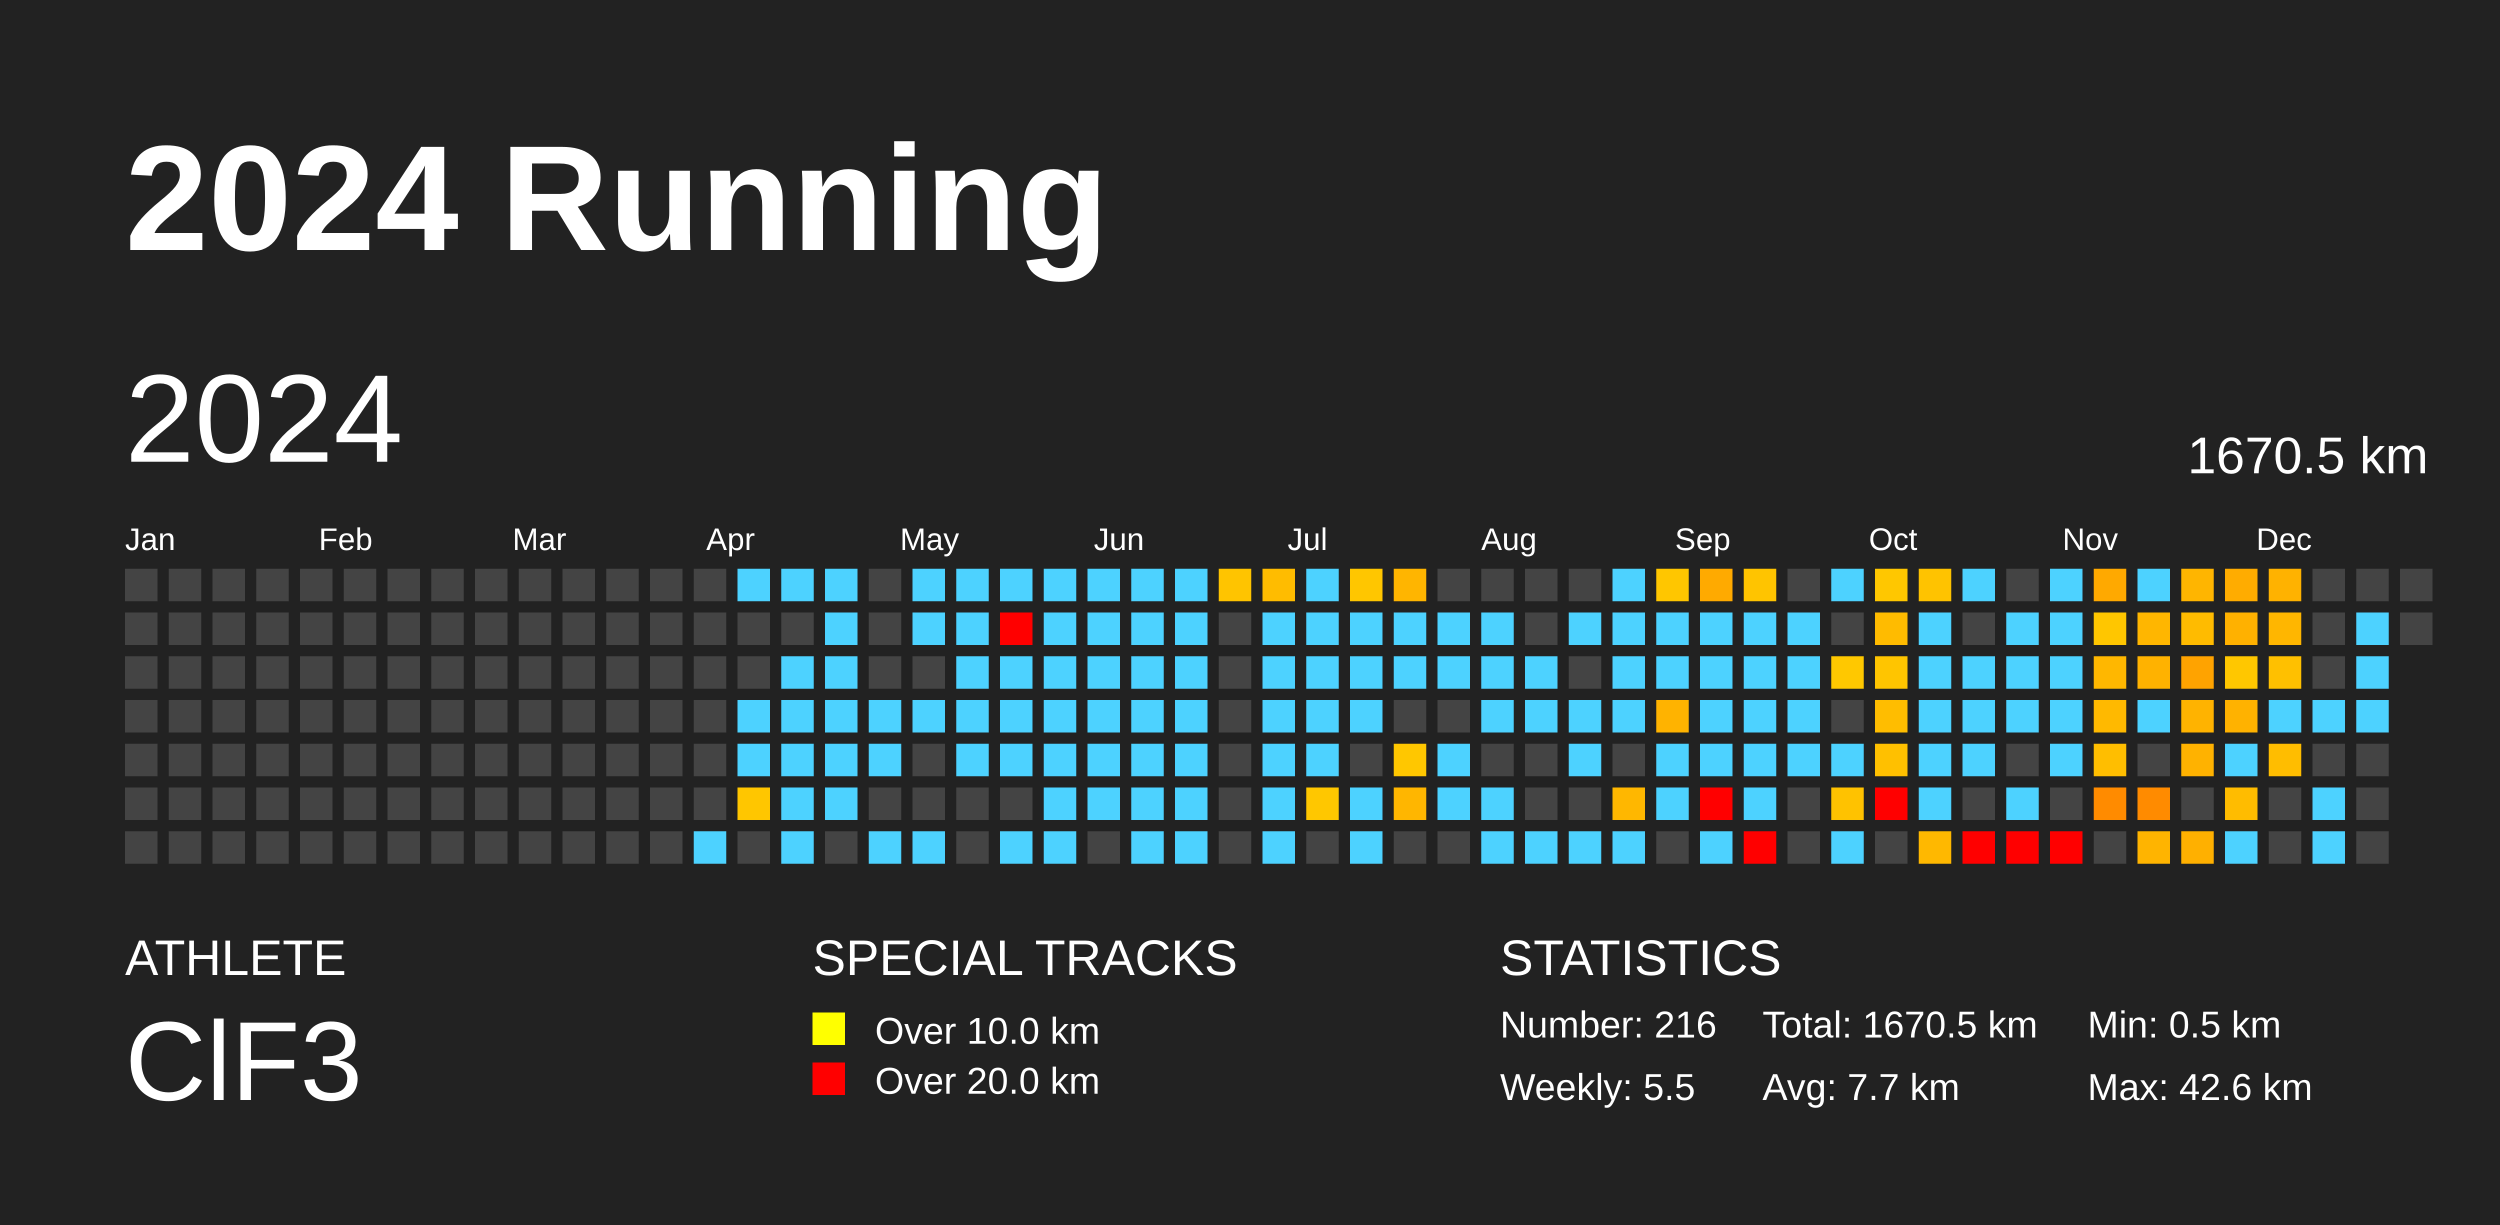
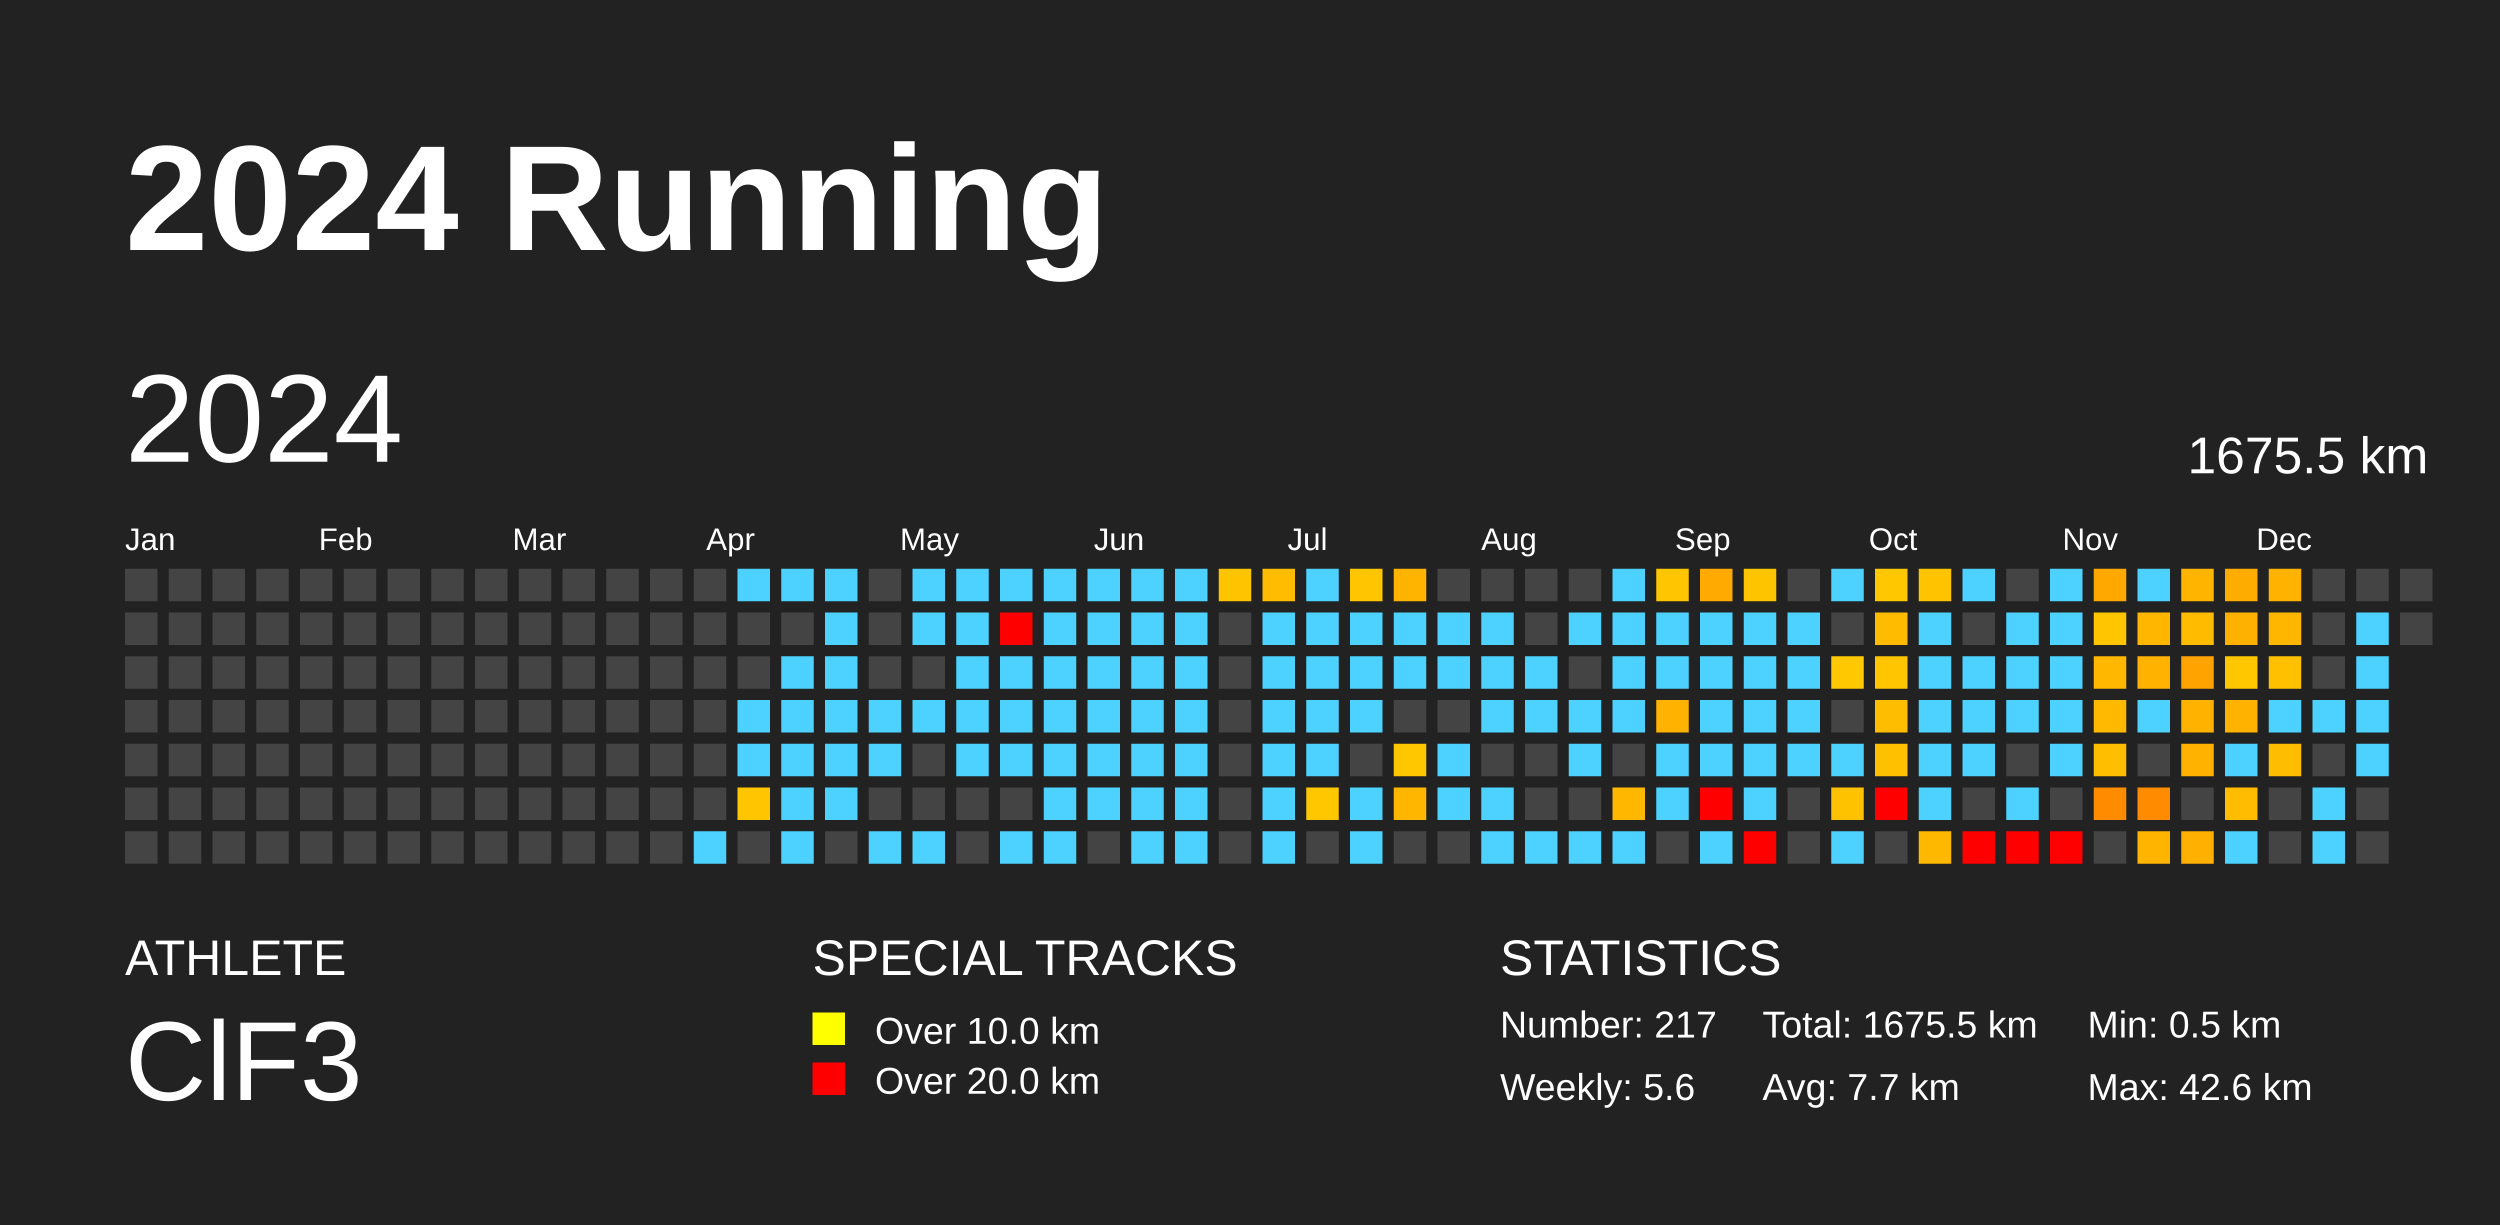
<svg xmlns="http://www.w3.org/2000/svg" baseProfile="full" height="98mm" version="1.1" viewBox="0,0,200,98" width="200mm">
  <defs />
  <rect fill="#222222" height="98" width="200" x="0" y="0" />
  <text fill="#FFFFFF" style="font-size:12px; font-family:Arial; font-weight:bold;" x="10" y="20">2024 Running</text>
  <text fill="#FFFFFF" style="font-size:4px; font-family:Arial" x="10" y="78">ATHLETE</text>
  <text fill="#FFFFFF" style="font-size:9px; font-family:Arial" x="10" y="88">ClF3</text>
  <text fill="#FFFFFF" style="font-size:4px; font-family:Arial" x="65" y="78">SPECIAL TRACKS</text>
  <rect fill="yellow" height="2.6" width="2.6" x="65" y="81" />
  <text fill="#FFFFFF" style="font-size:3px; font-family:Arial" x="70" y="83.5">Over 10.0 km</text>
  <rect fill="red" height="2.6" width="2.6" x="65" y="85" />
  <text fill="#FFFFFF" style="font-size:3px; font-family:Arial" x="70" y="87.5">Over 20.0 km</text>
  <text fill="#FFFFFF" style="font-size:4px; font-family:Arial" x="120" y="78">STATISTICS</text>
-   <text fill="#FFFFFF" style="font-size:3px; font-family:Arial" x="120" y="83">Number: 216</text>
-   <text fill="#FFFFFF" style="font-size:3px; font-family:Arial" x="120" y="88">Weekly: 5.5</text>
-   <text fill="#FFFFFF" style="font-size:3px; font-family:Arial" x="141" y="83">Total: 1670.5 km</text>
+   <text fill="#FFFFFF" style="font-size:3px; font-family:Arial" x="120" y="83">Number: 217</text>
+   <text fill="#FFFFFF" style="font-size:3px; font-family:Arial" x="120" y="88">Weekly: 5.6</text>
+   <text fill="#FFFFFF" style="font-size:3px; font-family:Arial" x="141" y="83">Total: 1675.5 km</text>
  <text fill="#FFFFFF" style="font-size:3px; font-family:Arial" x="141" y="88">Avg: 7.7 km</text>
  <text fill="#FFFFFF" style="font-size:3px; font-family:Arial" x="167" y="83">Min: 0.5 km</text>
  <text fill="#FFFFFF" style="font-size:3px; font-family:Arial" x="167" y="88">Max: 42.6 km</text>
  <text dominant-baseline="hanging" fill="#FFFFFF" style="font-size:10.0px; font-family:Arial;" x="10" y="30">2024</text>
-   <text dominant-baseline="hanging" fill="#FFFFFF" style="font-size:4.125px; font-family:Arial;" x="175" y="35">1670.5 km</text>
+   <text dominant-baseline="hanging" fill="#FFFFFF" style="font-size:4.125px; font-family:Arial;" x="175" y="35">1675.5 km</text>
  <text fill="#FFFFFF" style="font-size:2.5px; font-family:Arial" x="10.0" y="44">Jan</text>
  <text fill="#FFFFFF" style="font-size:2.5px; font-family:Arial" x="25.5" y="44">Feb</text>
  <text fill="#FFFFFF" style="font-size:2.5px; font-family:Arial" x="41.0" y="44">Mar</text>
  <text fill="#FFFFFF" style="font-size:2.5px; font-family:Arial" x="56.5" y="44">Apr</text>
  <text fill="#FFFFFF" style="font-size:2.5px; font-family:Arial" x="72.0" y="44">May</text>
  <text fill="#FFFFFF" style="font-size:2.5px; font-family:Arial" x="87.5" y="44">Jun</text>
  <text fill="#FFFFFF" style="font-size:2.5px; font-family:Arial" x="103.0" y="44">Jul</text>
  <text fill="#FFFFFF" style="font-size:2.5px; font-family:Arial" x="118.5" y="44">Aug</text>
  <text fill="#FFFFFF" style="font-size:2.5px; font-family:Arial" x="134.0" y="44">Sep</text>
  <text fill="#FFFFFF" style="font-size:2.5px; font-family:Arial" x="149.5" y="44">Oct</text>
  <text fill="#FFFFFF" style="font-size:2.5px; font-family:Arial" x="165.0" y="44">Nov</text>
  <text fill="#FFFFFF" style="font-size:2.5px; font-family:Arial" x="180.5" y="44">Dec</text>
  <rect fill="#444444" height="2.6" width="2.6" x="10.0" y="45.5" />
  <rect fill="#444444" height="2.6" width="2.6" x="10.0" y="49.0" />
  <rect fill="#444444" height="2.6" width="2.6" x="10.0" y="52.5" />
  <rect fill="#444444" height="2.6" width="2.6" x="10.0" y="56.0" />
  <rect fill="#444444" height="2.6" width="2.6" x="10.0" y="59.5" />
  <rect fill="#444444" height="2.6" width="2.6" x="10.0" y="63.0" />
  <rect fill="#444444" height="2.6" width="2.6" x="10.0" y="66.5" />
  <rect fill="#444444" height="2.6" width="2.6" x="13.5" y="45.5" />
  <rect fill="#444444" height="2.6" width="2.6" x="13.5" y="49.0" />
  <rect fill="#444444" height="2.6" width="2.6" x="13.5" y="52.5" />
  <rect fill="#444444" height="2.6" width="2.6" x="13.5" y="56.0" />
  <rect fill="#444444" height="2.6" width="2.6" x="13.5" y="59.5" />
  <rect fill="#444444" height="2.6" width="2.6" x="13.5" y="63.0" />
  <rect fill="#444444" height="2.6" width="2.6" x="13.5" y="66.5" />
  <rect fill="#444444" height="2.6" width="2.6" x="17.0" y="45.5" />
  <rect fill="#444444" height="2.6" width="2.6" x="17.0" y="49.0" />
  <rect fill="#444444" height="2.6" width="2.6" x="17.0" y="52.5" />
  <rect fill="#444444" height="2.6" width="2.6" x="17.0" y="56.0" />
  <rect fill="#444444" height="2.6" width="2.6" x="17.0" y="59.5" />
  <rect fill="#444444" height="2.6" width="2.6" x="17.0" y="63.0" />
  <rect fill="#444444" height="2.6" width="2.6" x="17.0" y="66.5" />
  <rect fill="#444444" height="2.6" width="2.6" x="20.5" y="45.5" />
  <rect fill="#444444" height="2.6" width="2.6" x="20.5" y="49.0" />
  <rect fill="#444444" height="2.6" width="2.6" x="20.5" y="52.5" />
  <rect fill="#444444" height="2.6" width="2.6" x="20.5" y="56.0" />
  <rect fill="#444444" height="2.6" width="2.6" x="20.5" y="59.5" />
  <rect fill="#444444" height="2.6" width="2.6" x="20.5" y="63.0" />
  <rect fill="#444444" height="2.6" width="2.6" x="20.5" y="66.5" />
  <rect fill="#444444" height="2.6" width="2.6" x="24.0" y="45.5" />
  <rect fill="#444444" height="2.6" width="2.6" x="24.0" y="49.0" />
  <rect fill="#444444" height="2.6" width="2.6" x="24.0" y="52.5" />
  <rect fill="#444444" height="2.6" width="2.6" x="24.0" y="56.0" />
  <rect fill="#444444" height="2.6" width="2.6" x="24.0" y="59.5" />
  <rect fill="#444444" height="2.6" width="2.6" x="24.0" y="63.0" />
  <rect fill="#444444" height="2.6" width="2.6" x="24.0" y="66.5" />
  <rect fill="#444444" height="2.6" width="2.6" x="27.5" y="45.5" />
  <rect fill="#444444" height="2.6" width="2.6" x="27.5" y="49.0" />
  <rect fill="#444444" height="2.6" width="2.6" x="27.5" y="52.5" />
  <rect fill="#444444" height="2.6" width="2.6" x="27.5" y="56.0" />
  <rect fill="#444444" height="2.6" width="2.6" x="27.5" y="59.5" />
  <rect fill="#444444" height="2.6" width="2.6" x="27.5" y="63.0" />
  <rect fill="#444444" height="2.6" width="2.6" x="27.5" y="66.5" />
  <rect fill="#444444" height="2.6" width="2.6" x="31.0" y="45.5" />
  <rect fill="#444444" height="2.6" width="2.6" x="31.0" y="49.0" />
  <rect fill="#444444" height="2.6" width="2.6" x="31.0" y="52.5" />
  <rect fill="#444444" height="2.6" width="2.6" x="31.0" y="56.0" />
  <rect fill="#444444" height="2.6" width="2.6" x="31.0" y="59.5" />
  <rect fill="#444444" height="2.6" width="2.6" x="31.0" y="63.0" />
  <rect fill="#444444" height="2.6" width="2.6" x="31.0" y="66.5" />
  <rect fill="#444444" height="2.6" width="2.6" x="34.5" y="45.5" />
  <rect fill="#444444" height="2.6" width="2.6" x="34.5" y="49.0" />
  <rect fill="#444444" height="2.6" width="2.6" x="34.5" y="52.5" />
  <rect fill="#444444" height="2.6" width="2.6" x="34.5" y="56.0" />
  <rect fill="#444444" height="2.6" width="2.6" x="34.5" y="59.5" />
  <rect fill="#444444" height="2.6" width="2.6" x="34.5" y="63.0" />
  <rect fill="#444444" height="2.6" width="2.6" x="34.5" y="66.5" />
  <rect fill="#444444" height="2.6" width="2.6" x="38.0" y="45.5" />
  <rect fill="#444444" height="2.6" width="2.6" x="38.0" y="49.0" />
  <rect fill="#444444" height="2.6" width="2.6" x="38.0" y="52.5" />
  <rect fill="#444444" height="2.6" width="2.6" x="38.0" y="56.0" />
  <rect fill="#444444" height="2.6" width="2.6" x="38.0" y="59.5" />
  <rect fill="#444444" height="2.6" width="2.6" x="38.0" y="63.0" />
  <rect fill="#444444" height="2.6" width="2.6" x="38.0" y="66.5" />
  <rect fill="#444444" height="2.6" width="2.6" x="41.5" y="45.5" />
  <rect fill="#444444" height="2.6" width="2.6" x="41.5" y="49.0" />
  <rect fill="#444444" height="2.6" width="2.6" x="41.5" y="52.5" />
  <rect fill="#444444" height="2.6" width="2.6" x="41.5" y="56.0" />
  <rect fill="#444444" height="2.6" width="2.6" x="41.5" y="59.5" />
  <rect fill="#444444" height="2.6" width="2.6" x="41.5" y="63.0" />
  <rect fill="#444444" height="2.6" width="2.6" x="41.5" y="66.5" />
  <rect fill="#444444" height="2.6" width="2.6" x="45.0" y="45.5" />
  <rect fill="#444444" height="2.6" width="2.6" x="45.0" y="49.0" />
  <rect fill="#444444" height="2.6" width="2.6" x="45.0" y="52.5" />
  <rect fill="#444444" height="2.6" width="2.6" x="45.0" y="56.0" />
  <rect fill="#444444" height="2.6" width="2.6" x="45.0" y="59.5" />
  <rect fill="#444444" height="2.6" width="2.6" x="45.0" y="63.0" />
  <rect fill="#444444" height="2.6" width="2.6" x="45.0" y="66.5" />
  <rect fill="#444444" height="2.6" width="2.6" x="48.5" y="45.5" />
  <rect fill="#444444" height="2.6" width="2.6" x="48.5" y="49.0" />
  <rect fill="#444444" height="2.6" width="2.6" x="48.5" y="52.5" />
  <rect fill="#444444" height="2.6" width="2.6" x="48.5" y="56.0" />
  <rect fill="#444444" height="2.6" width="2.6" x="48.5" y="59.5" />
  <rect fill="#444444" height="2.6" width="2.6" x="48.5" y="63.0" />
  <rect fill="#444444" height="2.6" width="2.6" x="48.5" y="66.5" />
  <rect fill="#444444" height="2.6" width="2.6" x="52.0" y="45.5" />
  <rect fill="#444444" height="2.6" width="2.6" x="52.0" y="49.0" />
  <rect fill="#444444" height="2.6" width="2.6" x="52.0" y="52.5" />
  <rect fill="#444444" height="2.6" width="2.6" x="52.0" y="56.0" />
  <rect fill="#444444" height="2.6" width="2.6" x="52.0" y="59.5" />
  <rect fill="#444444" height="2.6" width="2.6" x="52.0" y="63.0" />
  <rect fill="#444444" height="2.6" width="2.6" x="52.0" y="66.5" />
  <rect fill="#444444" height="2.6" width="2.6" x="55.5" y="45.5" />
  <rect fill="#444444" height="2.6" width="2.6" x="55.5" y="49.0" />
  <rect fill="#444444" height="2.6" width="2.6" x="55.5" y="52.5" />
  <rect fill="#444444" height="2.6" width="2.6" x="55.5" y="56.0" />
  <rect fill="#444444" height="2.6" width="2.6" x="55.5" y="59.5" />
  <rect fill="#444444" height="2.6" width="2.6" x="55.5" y="63.0" />
  <rect fill="#4dd2ff" height="2.6" width="2.6" x="55.5" y="66.5" />
  <rect fill="#4dd2ff" height="2.6" width="2.6" x="59.0" y="45.5" />
  <rect fill="#444444" height="2.6" width="2.6" x="59.0" y="49.0" />
  <rect fill="#444444" height="2.6" width="2.6" x="59.0" y="52.5" />
  <rect fill="#4dd2ff" height="2.6" width="2.6" x="59.0" y="56.0" />
  <rect fill="#4dd2ff" height="2.6" width="2.6" x="59.0" y="59.5" />
  <rect fill="#ffc600" height="2.6" width="2.6" x="59.0" y="63.0" />
  <rect fill="#444444" height="2.6" width="2.6" x="59.0" y="66.5" />
  <rect fill="#4dd2ff" height="2.6" width="2.6" x="62.5" y="45.5" />
  <rect fill="#444444" height="2.6" width="2.6" x="62.5" y="49.0" />
  <rect fill="#4dd2ff" height="2.6" width="2.6" x="62.5" y="52.5" />
  <rect fill="#4dd2ff" height="2.6" width="2.6" x="62.5" y="56.0" />
  <rect fill="#4dd2ff" height="2.6" width="2.6" x="62.5" y="59.5" />
  <rect fill="#4dd2ff" height="2.6" width="2.6" x="62.5" y="63.0" />
  <rect fill="#4dd2ff" height="2.6" width="2.6" x="62.5" y="66.5" />
  <rect fill="#4dd2ff" height="2.6" width="2.6" x="66.0" y="45.5" />
  <rect fill="#4dd2ff" height="2.6" width="2.6" x="66.0" y="49.0" />
  <rect fill="#4dd2ff" height="2.6" width="2.6" x="66.0" y="52.5" />
  <rect fill="#4dd2ff" height="2.6" width="2.6" x="66.0" y="56.0" />
  <rect fill="#4dd2ff" height="2.6" width="2.6" x="66.0" y="59.5" />
  <rect fill="#4dd2ff" height="2.6" width="2.6" x="66.0" y="63.0" />
  <rect fill="#444444" height="2.6" width="2.6" x="66.0" y="66.5" />
  <rect fill="#444444" height="2.6" width="2.6" x="69.5" y="45.5" />
  <rect fill="#444444" height="2.6" width="2.6" x="69.5" y="49.0" />
  <rect fill="#444444" height="2.6" width="2.6" x="69.5" y="52.5" />
  <rect fill="#4dd2ff" height="2.6" width="2.6" x="69.5" y="56.0" />
  <rect fill="#4dd2ff" height="2.6" width="2.6" x="69.5" y="59.5" />
  <rect fill="#444444" height="2.6" width="2.6" x="69.5" y="63.0" />
  <rect fill="#4dd2ff" height="2.6" width="2.6" x="69.5" y="66.5" />
  <rect fill="#4dd2ff" height="2.6" width="2.6" x="73.0" y="45.5" />
  <rect fill="#4dd2ff" height="2.6" width="2.6" x="73.0" y="49.0" />
  <rect fill="#444444" height="2.6" width="2.6" x="73.0" y="52.5" />
  <rect fill="#4dd2ff" height="2.6" width="2.6" x="73.0" y="56.0" />
  <rect fill="#444444" height="2.6" width="2.6" x="73.0" y="59.5" />
  <rect fill="#444444" height="2.6" width="2.6" x="73.0" y="63.0" />
  <rect fill="#4dd2ff" height="2.6" width="2.6" x="73.0" y="66.5" />
  <rect fill="#4dd2ff" height="2.6" width="2.6" x="76.5" y="45.5" />
  <rect fill="#4dd2ff" height="2.6" width="2.6" x="76.5" y="49.0" />
  <rect fill="#4dd2ff" height="2.6" width="2.6" x="76.5" y="52.5" />
  <rect fill="#4dd2ff" height="2.6" width="2.6" x="76.5" y="56.0" />
  <rect fill="#4dd2ff" height="2.6" width="2.6" x="76.5" y="59.5" />
  <rect fill="#444444" height="2.6" width="2.6" x="76.5" y="63.0" />
  <rect fill="#444444" height="2.6" width="2.6" x="76.5" y="66.5" />
  <rect fill="#4dd2ff" height="2.6" width="2.6" x="80.0" y="45.5" />
  <rect fill="red" height="2.6" width="2.6" x="80.0" y="49.0" />
  <rect fill="#4dd2ff" height="2.6" width="2.6" x="80.0" y="52.5" />
  <rect fill="#4dd2ff" height="2.6" width="2.6" x="80.0" y="56.0" />
  <rect fill="#4dd2ff" height="2.6" width="2.6" x="80.0" y="59.5" />
  <rect fill="#444444" height="2.6" width="2.6" x="80.0" y="63.0" />
  <rect fill="#4dd2ff" height="2.6" width="2.6" x="80.0" y="66.5" />
  <rect fill="#4dd2ff" height="2.6" width="2.6" x="83.5" y="45.5" />
  <rect fill="#4dd2ff" height="2.6" width="2.6" x="83.5" y="49.0" />
  <rect fill="#4dd2ff" height="2.6" width="2.6" x="83.5" y="52.5" />
  <rect fill="#4dd2ff" height="2.6" width="2.6" x="83.5" y="56.0" />
  <rect fill="#4dd2ff" height="2.6" width="2.6" x="83.5" y="59.5" />
  <rect fill="#4dd2ff" height="2.6" width="2.6" x="83.5" y="63.0" />
  <rect fill="#4dd2ff" height="2.6" width="2.6" x="83.5" y="66.5" />
  <rect fill="#4dd2ff" height="2.6" width="2.6" x="87.0" y="45.5" />
  <rect fill="#4dd2ff" height="2.6" width="2.6" x="87.0" y="49.0" />
  <rect fill="#4dd2ff" height="2.6" width="2.6" x="87.0" y="52.5" />
  <rect fill="#4dd2ff" height="2.6" width="2.6" x="87.0" y="56.0" />
  <rect fill="#4dd2ff" height="2.6" width="2.6" x="87.0" y="59.5" />
  <rect fill="#4dd2ff" height="2.6" width="2.6" x="87.0" y="63.0" />
  <rect fill="#444444" height="2.6" width="2.6" x="87.0" y="66.5" />
  <rect fill="#4dd2ff" height="2.6" width="2.6" x="90.5" y="45.5" />
  <rect fill="#4dd2ff" height="2.6" width="2.6" x="90.5" y="49.0" />
  <rect fill="#4dd2ff" height="2.6" width="2.6" x="90.5" y="52.5" />
  <rect fill="#4dd2ff" height="2.6" width="2.6" x="90.5" y="56.0" />
  <rect fill="#4dd2ff" height="2.6" width="2.6" x="90.5" y="59.5" />
  <rect fill="#4dd2ff" height="2.6" width="2.6" x="90.5" y="63.0" />
  <rect fill="#4dd2ff" height="2.6" width="2.6" x="90.5" y="66.5" />
  <rect fill="#4dd2ff" height="2.6" width="2.6" x="94.0" y="45.5" />
  <rect fill="#4dd2ff" height="2.6" width="2.6" x="94.0" y="49.0" />
  <rect fill="#4dd2ff" height="2.6" width="2.6" x="94.0" y="52.5" />
  <rect fill="#4dd2ff" height="2.6" width="2.6" x="94.0" y="56.0" />
  <rect fill="#4dd2ff" height="2.6" width="2.6" x="94.0" y="59.5" />
  <rect fill="#4dd2ff" height="2.6" width="2.6" x="94.0" y="63.0" />
  <rect fill="#4dd2ff" height="2.6" width="2.6" x="94.0" y="66.5" />
  <rect fill="#ffc400" height="2.6" width="2.6" x="97.5" y="45.5" />
  <rect fill="#444444" height="2.6" width="2.6" x="97.5" y="49.0" />
  <rect fill="#444444" height="2.6" width="2.6" x="97.5" y="52.5" />
  <rect fill="#444444" height="2.6" width="2.6" x="97.5" y="56.0" />
  <rect fill="#444444" height="2.6" width="2.6" x="97.5" y="59.5" />
  <rect fill="#444444" height="2.6" width="2.6" x="97.5" y="63.0" />
  <rect fill="#444444" height="2.6" width="2.6" x="97.5" y="66.5" />
  <rect fill="#ffbc00" height="2.6" width="2.6" x="101.0" y="45.5" />
  <rect fill="#4dd2ff" height="2.6" width="2.6" x="101.0" y="49.0" />
  <rect fill="#4dd2ff" height="2.6" width="2.6" x="101.0" y="52.5" />
  <rect fill="#4dd2ff" height="2.6" width="2.6" x="101.0" y="56.0" />
  <rect fill="#4dd2ff" height="2.6" width="2.6" x="101.0" y="59.5" />
  <rect fill="#4dd2ff" height="2.6" width="2.6" x="101.0" y="63.0" />
  <rect fill="#4dd2ff" height="2.6" width="2.6" x="101.0" y="66.5" />
  <rect fill="#4dd2ff" height="2.6" width="2.6" x="104.5" y="45.5" />
  <rect fill="#4dd2ff" height="2.6" width="2.6" x="104.5" y="49.0" />
  <rect fill="#4dd2ff" height="2.6" width="2.6" x="104.5" y="52.5" />
  <rect fill="#4dd2ff" height="2.6" width="2.6" x="104.5" y="56.0" />
  <rect fill="#4dd2ff" height="2.6" width="2.6" x="104.5" y="59.5" />
  <rect fill="#ffc700" height="2.6" width="2.6" x="104.5" y="63.0" />
  <rect fill="#444444" height="2.6" width="2.6" x="104.5" y="66.5" />
  <rect fill="#ffc600" height="2.6" width="2.6" x="108.0" y="45.5" />
  <rect fill="#4dd2ff" height="2.6" width="2.6" x="108.0" y="49.0" />
  <rect fill="#4dd2ff" height="2.6" width="2.6" x="108.0" y="52.5" />
  <rect fill="#4dd2ff" height="2.6" width="2.6" x="108.0" y="56.0" />
  <rect fill="#444444" height="2.6" width="2.6" x="108.0" y="59.5" />
  <rect fill="#4dd2ff" height="2.6" width="2.6" x="108.0" y="63.0" />
  <rect fill="#4dd2ff" height="2.6" width="2.6" x="108.0" y="66.5" />
  <rect fill="#ffb500" height="2.6" width="2.6" x="111.5" y="45.5" />
  <rect fill="#4dd2ff" height="2.6" width="2.6" x="111.5" y="49.0" />
  <rect fill="#4dd2ff" height="2.6" width="2.6" x="111.5" y="52.5" />
  <rect fill="#444444" height="2.6" width="2.6" x="111.5" y="56.0" />
  <rect fill="#ffc700" height="2.6" width="2.6" x="111.5" y="59.5" />
  <rect fill="#ffb600" height="2.6" width="2.6" x="111.5" y="63.0" />
  <rect fill="#444444" height="2.6" width="2.6" x="111.5" y="66.5" />
  <rect fill="#444444" height="2.6" width="2.6" x="115.0" y="45.5" />
  <rect fill="#4dd2ff" height="2.6" width="2.6" x="115.0" y="49.0" />
  <rect fill="#4dd2ff" height="2.6" width="2.6" x="115.0" y="52.5" />
  <rect fill="#444444" height="2.6" width="2.6" x="115.0" y="56.0" />
  <rect fill="#4dd2ff" height="2.6" width="2.6" x="115.0" y="59.5" />
  <rect fill="#4dd2ff" height="2.6" width="2.6" x="115.0" y="63.0" />
  <rect fill="#444444" height="2.6" width="2.6" x="115.0" y="66.5" />
  <rect fill="#444444" height="2.6" width="2.6" x="118.5" y="45.5" />
  <rect fill="#4dd2ff" height="2.6" width="2.6" x="118.5" y="49.0" />
  <rect fill="#4dd2ff" height="2.6" width="2.6" x="118.5" y="52.5" />
  <rect fill="#4dd2ff" height="2.6" width="2.6" x="118.5" y="56.0" />
  <rect fill="#444444" height="2.6" width="2.6" x="118.5" y="59.5" />
  <rect fill="#4dd2ff" height="2.6" width="2.6" x="118.5" y="63.0" />
  <rect fill="#4dd2ff" height="2.6" width="2.6" x="118.5" y="66.5" />
  <rect fill="#444444" height="2.6" width="2.6" x="122.0" y="45.5" />
  <rect fill="#444444" height="2.6" width="2.6" x="122.0" y="49.0" />
  <rect fill="#4dd2ff" height="2.6" width="2.6" x="122.0" y="52.5" />
  <rect fill="#4dd2ff" height="2.6" width="2.6" x="122.0" y="56.0" />
  <rect fill="#444444" height="2.6" width="2.6" x="122.0" y="59.5" />
  <rect fill="#444444" height="2.6" width="2.6" x="122.0" y="63.0" />
  <rect fill="#4dd2ff" height="2.6" width="2.6" x="122.0" y="66.5" />
  <rect fill="#444444" height="2.6" width="2.6" x="125.5" y="45.5" />
  <rect fill="#4dd2ff" height="2.6" width="2.6" x="125.5" y="49.0" />
  <rect fill="#444444" height="2.6" width="2.6" x="125.5" y="52.5" />
  <rect fill="#4dd2ff" height="2.6" width="2.6" x="125.5" y="56.0" />
  <rect fill="#4dd2ff" height="2.6" width="2.6" x="125.5" y="59.5" />
  <rect fill="#444444" height="2.6" width="2.6" x="125.5" y="63.0" />
  <rect fill="#4dd2ff" height="2.6" width="2.6" x="125.5" y="66.5" />
  <rect fill="#4dd2ff" height="2.6" width="2.6" x="129.0" y="45.5" />
  <rect fill="#4dd2ff" height="2.6" width="2.6" x="129.0" y="49.0" />
  <rect fill="#4dd2ff" height="2.6" width="2.6" x="129.0" y="52.5" />
  <rect fill="#4dd2ff" height="2.6" width="2.6" x="129.0" y="56.0" />
  <rect fill="#444444" height="2.6" width="2.6" x="129.0" y="59.5" />
  <rect fill="#ffb700" height="2.6" width="2.6" x="129.0" y="63.0" />
  <rect fill="#4dd2ff" height="2.6" width="2.6" x="129.0" y="66.5" />
  <rect fill="#ffc600" height="2.6" width="2.6" x="132.5" y="45.5" />
  <rect fill="#4dd2ff" height="2.6" width="2.6" x="132.5" y="49.0" />
  <rect fill="#4dd2ff" height="2.6" width="2.6" x="132.5" y="52.5" />
  <rect fill="#ffb300" height="2.6" width="2.6" x="132.5" y="56.0" />
  <rect fill="#4dd2ff" height="2.6" width="2.6" x="132.5" y="59.5" />
  <rect fill="#4dd2ff" height="2.6" width="2.6" x="132.5" y="63.0" />
  <rect fill="#444444" height="2.6" width="2.6" x="132.5" y="66.5" />
  <rect fill="#ffaa00" height="2.6" width="2.6" x="136.0" y="45.5" />
  <rect fill="#4dd2ff" height="2.6" width="2.6" x="136.0" y="49.0" />
  <rect fill="#4dd2ff" height="2.6" width="2.6" x="136.0" y="52.5" />
  <rect fill="#4dd2ff" height="2.6" width="2.6" x="136.0" y="56.0" />
  <rect fill="#4dd2ff" height="2.6" width="2.6" x="136.0" y="59.5" />
  <rect fill="red" height="2.6" width="2.6" x="136.0" y="63.0" />
  <rect fill="#4dd2ff" height="2.6" width="2.6" x="136.0" y="66.5" />
  <rect fill="#ffc400" height="2.6" width="2.6" x="139.5" y="45.5" />
  <rect fill="#4dd2ff" height="2.6" width="2.6" x="139.5" y="49.0" />
  <rect fill="#4dd2ff" height="2.6" width="2.6" x="139.5" y="52.5" />
  <rect fill="#4dd2ff" height="2.6" width="2.6" x="139.5" y="56.0" />
  <rect fill="#4dd2ff" height="2.6" width="2.6" x="139.5" y="59.5" />
  <rect fill="#4dd2ff" height="2.6" width="2.6" x="139.5" y="63.0" />
  <rect fill="red" height="2.6" width="2.6" x="139.5" y="66.5" />
  <rect fill="#444444" height="2.6" width="2.6" x="143.0" y="45.5" />
  <rect fill="#4dd2ff" height="2.6" width="2.6" x="143.0" y="49.0" />
  <rect fill="#4dd2ff" height="2.6" width="2.6" x="143.0" y="52.5" />
  <rect fill="#4dd2ff" height="2.6" width="2.6" x="143.0" y="56.0" />
  <rect fill="#4dd2ff" height="2.6" width="2.6" x="143.0" y="59.5" />
  <rect fill="#444444" height="2.6" width="2.6" x="143.0" y="63.0" />
  <rect fill="#444444" height="2.6" width="2.6" x="143.0" y="66.5" />
  <rect fill="#4dd2ff" height="2.6" width="2.6" x="146.5" y="45.5" />
  <rect fill="#444444" height="2.6" width="2.6" x="146.5" y="49.0" />
  <rect fill="#ffc800" height="2.6" width="2.6" x="146.5" y="52.5" />
  <rect fill="#444444" height="2.6" width="2.6" x="146.5" y="56.0" />
  <rect fill="#4dd2ff" height="2.6" width="2.6" x="146.5" y="59.5" />
  <rect fill="#ffc200" height="2.6" width="2.6" x="146.5" y="63.0" />
  <rect fill="#4dd2ff" height="2.6" width="2.6" x="146.5" y="66.5" />
  <rect fill="#ffc700" height="2.6" width="2.6" x="150.0" y="45.5" />
  <rect fill="#ffbb00" height="2.6" width="2.6" x="150.0" y="49.0" />
  <rect fill="#ffc500" height="2.6" width="2.6" x="150.0" y="52.5" />
  <rect fill="#ffbd00" height="2.6" width="2.6" x="150.0" y="56.0" />
  <rect fill="#ffc000" height="2.6" width="2.6" x="150.0" y="59.5" />
  <rect fill="red" height="2.6" width="2.6" x="150.0" y="63.0" />
  <rect fill="#444444" height="2.6" width="2.6" x="150.0" y="66.5" />
  <rect fill="#ffc300" height="2.6" width="2.6" x="153.5" y="45.5" />
  <rect fill="#4dd2ff" height="2.6" width="2.6" x="153.5" y="49.0" />
  <rect fill="#4dd2ff" height="2.6" width="2.6" x="153.5" y="52.5" />
  <rect fill="#4dd2ff" height="2.6" width="2.6" x="153.5" y="56.0" />
  <rect fill="#4dd2ff" height="2.6" width="2.6" x="153.5" y="59.5" />
  <rect fill="#4dd2ff" height="2.6" width="2.6" x="153.5" y="63.0" />
  <rect fill="#ffb800" height="2.6" width="2.6" x="153.5" y="66.5" />
  <rect fill="#4dd2ff" height="2.6" width="2.6" x="157.0" y="45.5" />
  <rect fill="#444444" height="2.6" width="2.6" x="157.0" y="49.0" />
  <rect fill="#4dd2ff" height="2.6" width="2.6" x="157.0" y="52.5" />
  <rect fill="#4dd2ff" height="2.6" width="2.6" x="157.0" y="56.0" />
  <rect fill="#4dd2ff" height="2.6" width="2.6" x="157.0" y="59.5" />
  <rect fill="#444444" height="2.6" width="2.6" x="157.0" y="63.0" />
  <rect fill="red" height="2.6" width="2.6" x="157.0" y="66.5" />
  <rect fill="#444444" height="2.6" width="2.6" x="160.5" y="45.5" />
  <rect fill="#4dd2ff" height="2.6" width="2.6" x="160.5" y="49.0" />
  <rect fill="#4dd2ff" height="2.6" width="2.6" x="160.5" y="52.5" />
  <rect fill="#4dd2ff" height="2.6" width="2.6" x="160.5" y="56.0" />
  <rect fill="#444444" height="2.6" width="2.6" x="160.5" y="59.5" />
  <rect fill="#4dd2ff" height="2.6" width="2.6" x="160.5" y="63.0" />
  <rect fill="red" height="2.6" width="2.6" x="160.5" y="66.5" />
  <rect fill="#4dd2ff" height="2.6" width="2.6" x="164.0" y="45.5" />
  <rect fill="#4dd2ff" height="2.6" width="2.6" x="164.0" y="49.0" />
  <rect fill="#4dd2ff" height="2.6" width="2.6" x="164.0" y="52.5" />
  <rect fill="#4dd2ff" height="2.6" width="2.6" x="164.0" y="56.0" />
  <rect fill="#4dd2ff" height="2.6" width="2.6" x="164.0" y="59.5" />
  <rect fill="#444444" height="2.6" width="2.6" x="164.0" y="63.0" />
  <rect fill="red" height="2.6" width="2.6" x="164.0" y="66.5" />
  <rect fill="#ffa900" height="2.6" width="2.6" x="167.5" y="45.5" />
  <rect fill="#ffc600" height="2.6" width="2.6" x="167.5" y="49.0" />
  <rect fill="#ffb700" height="2.6" width="2.6" x="167.5" y="52.5" />
  <rect fill="#ffb900" height="2.6" width="2.6" x="167.5" y="56.0" />
  <rect fill="#ffbe00" height="2.6" width="2.6" x="167.5" y="59.5" />
  <rect fill="#ff8b00" height="2.6" width="2.6" x="167.5" y="63.0" />
  <rect fill="#444444" height="2.6" width="2.6" x="167.5" y="66.5" />
  <rect fill="#4dd2ff" height="2.6" width="2.6" x="171.0" y="45.5" />
  <rect fill="#ffb600" height="2.6" width="2.6" x="171.0" y="49.0" />
  <rect fill="#ffb200" height="2.6" width="2.6" x="171.0" y="52.5" />
  <rect fill="#4dd2ff" height="2.6" width="2.6" x="171.0" y="56.0" />
  <rect fill="#444444" height="2.6" width="2.6" x="171.0" y="59.5" />
  <rect fill="#ff8b00" height="2.6" width="2.6" x="171.0" y="63.0" />
  <rect fill="#ffb400" height="2.6" width="2.6" x="171.0" y="66.5" />
  <rect fill="#ffb500" height="2.6" width="2.6" x="174.5" y="45.5" />
  <rect fill="#ffbb00" height="2.6" width="2.6" x="174.5" y="49.0" />
  <rect fill="#ffa300" height="2.6" width="2.6" x="174.5" y="52.5" />
  <rect fill="#ffb300" height="2.6" width="2.6" x="174.5" y="56.0" />
  <rect fill="#ffb200" height="2.6" width="2.6" x="174.5" y="59.5" />
  <rect fill="#444444" height="2.6" width="2.6" x="174.5" y="63.0" />
  <rect fill="#ffb000" height="2.6" width="2.6" x="174.5" y="66.5" />
  <rect fill="#ffac00" height="2.6" width="2.6" x="178.0" y="45.5" />
  <rect fill="#ffb100" height="2.6" width="2.6" x="178.0" y="49.0" />
  <rect fill="#ffc700" height="2.6" width="2.6" x="178.0" y="52.5" />
  <rect fill="#ffb200" height="2.6" width="2.6" x="178.0" y="56.0" />
  <rect fill="#4dd2ff" height="2.6" width="2.6" x="178.0" y="59.5" />
  <rect fill="#ffbc00" height="2.6" width="2.6" x="178.0" y="63.0" />
  <rect fill="#4dd2ff" height="2.6" width="2.6" x="178.0" y="66.5" />
  <rect fill="#ffb200" height="2.6" width="2.6" x="181.5" y="45.5" />
  <rect fill="#ffb600" height="2.6" width="2.6" x="181.5" y="49.0" />
  <rect fill="#ffc000" height="2.6" width="2.6" x="181.5" y="52.5" />
  <rect fill="#4dd2ff" height="2.6" width="2.6" x="181.5" y="56.0" />
  <rect fill="#ffbd00" height="2.6" width="2.6" x="181.5" y="59.5" />
  <rect fill="#444444" height="2.6" width="2.6" x="181.5" y="63.0" />
  <rect fill="#444444" height="2.6" width="2.6" x="181.5" y="66.5" />
  <rect fill="#444444" height="2.6" width="2.6" x="185.0" y="45.5" />
  <rect fill="#444444" height="2.6" width="2.6" x="185.0" y="49.0" />
  <rect fill="#444444" height="2.6" width="2.6" x="185.0" y="52.5" />
  <rect fill="#4dd2ff" height="2.6" width="2.6" x="185.0" y="56.0" />
  <rect fill="#444444" height="2.6" width="2.6" x="185.0" y="59.5" />
  <rect fill="#4dd2ff" height="2.6" width="2.6" x="185.0" y="63.0" />
  <rect fill="#4dd2ff" height="2.6" width="2.6" x="185.0" y="66.5" />
  <rect fill="#444444" height="2.6" width="2.6" x="188.5" y="45.5" />
  <rect fill="#4dd2ff" height="2.6" width="2.6" x="188.5" y="49.0" />
  <rect fill="#4dd2ff" height="2.6" width="2.6" x="188.5" y="52.5" />
  <rect fill="#4dd2ff" height="2.6" width="2.6" x="188.5" y="56.0" />
-   <rect fill="#444444" height="2.6" width="2.6" x="188.5" y="59.5" />
+   <rect fill="#4dd2ff" height="2.6" width="2.6" x="188.5" y="59.5" />
  <rect fill="#444444" height="2.6" width="2.6" x="188.5" y="63.0" />
  <rect fill="#444444" height="2.6" width="2.6" x="188.5" y="66.5" />
  <rect fill="#444444" height="2.6" width="2.6" x="192.0" y="45.5" />
  <rect fill="#444444" height="2.6" width="2.6" x="192.0" y="49.0" />
</svg>
